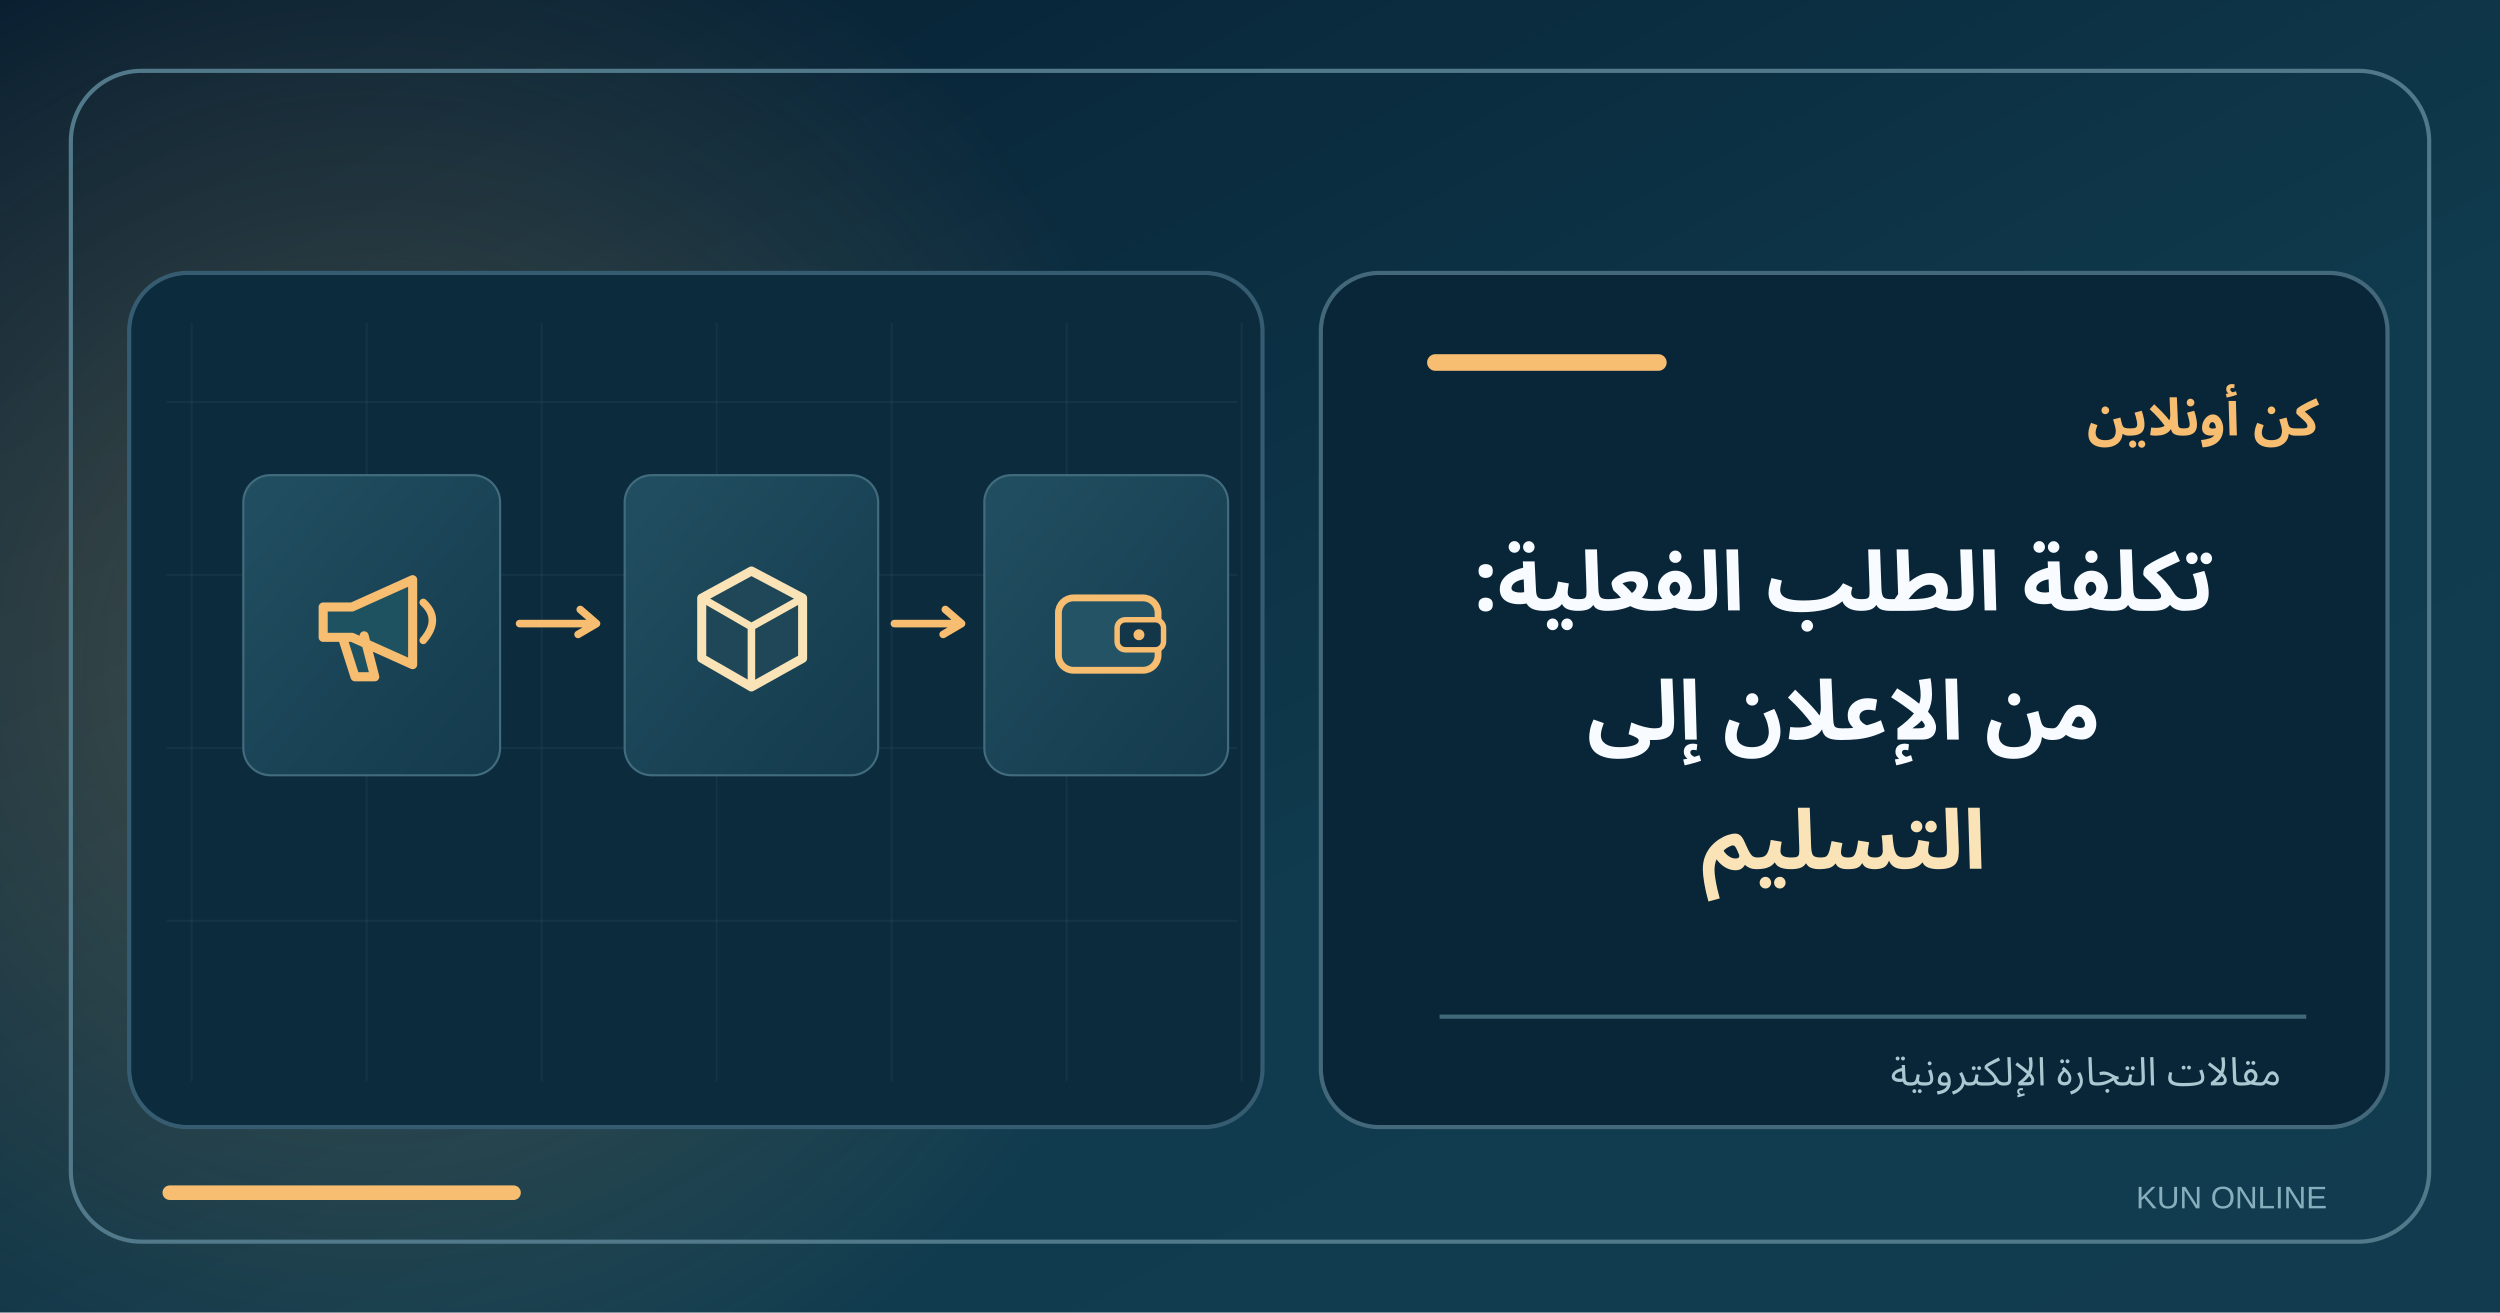
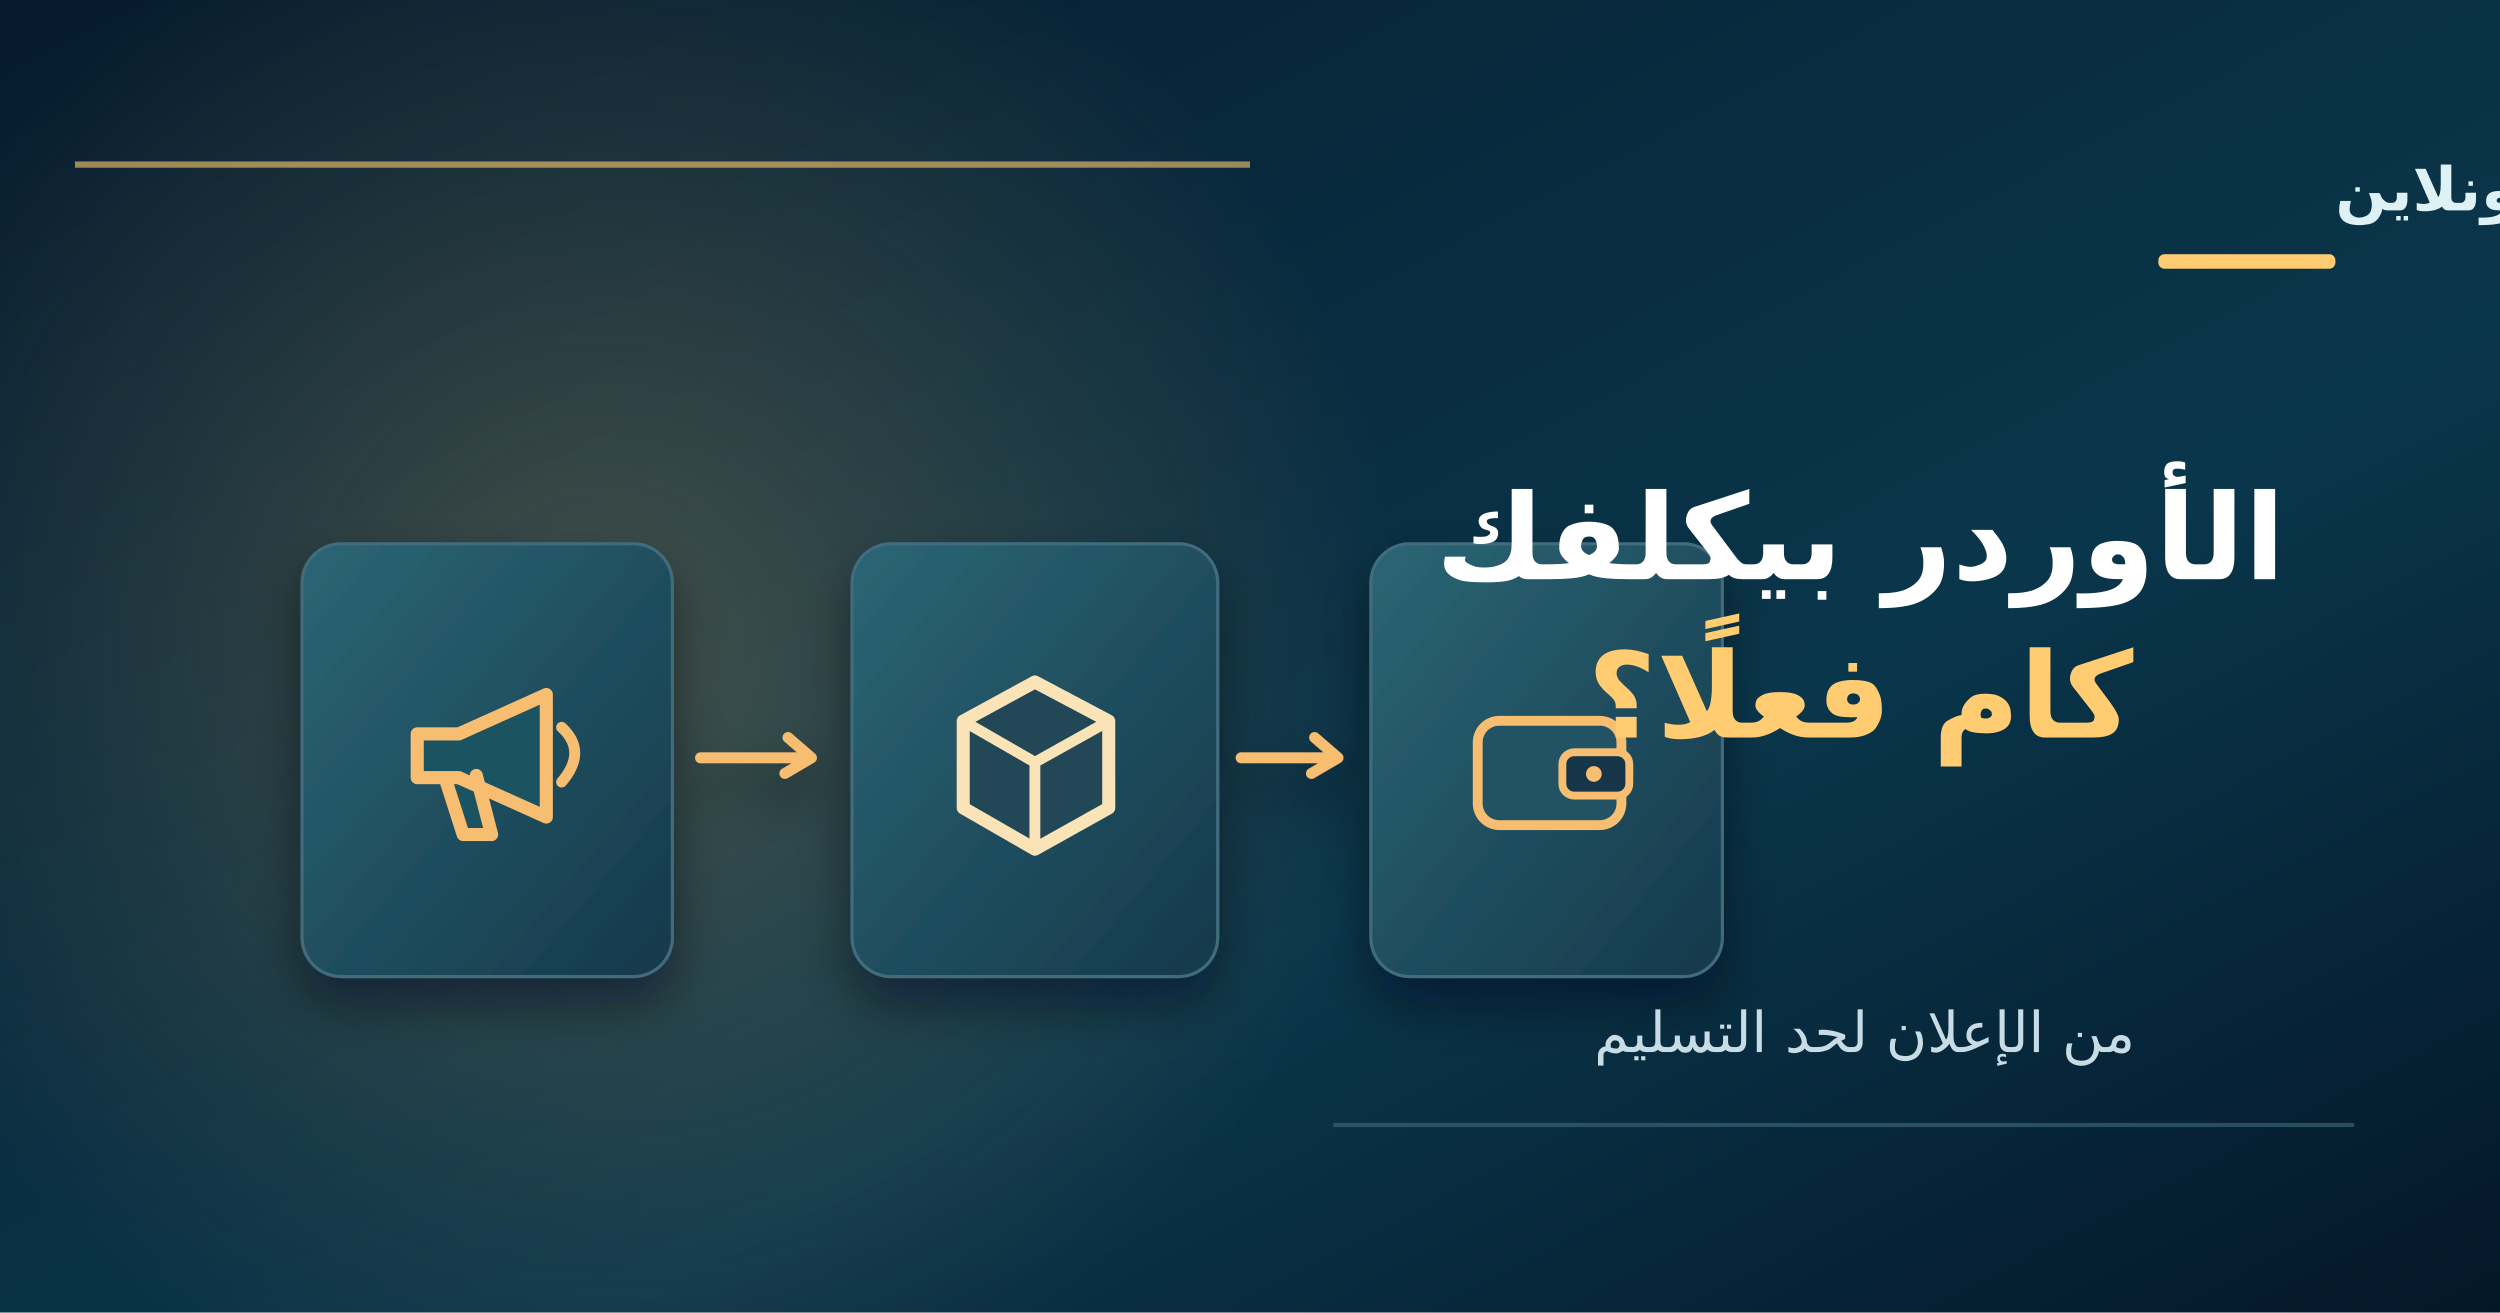
<svg xmlns="http://www.w3.org/2000/svg" width="1200" height="630" viewBox="0 0 1200 630" role="img" aria-labelledby="title desc">
  <defs>
-     <linearGradient id="back" x1="0" y1="0" x2="1" y2="1">
-       <stop stop-color="#061d30" />
-       <stop offset=".62" stop-color="#103b4e" />
-       <stop offset="1" stop-color="#123b50" />
+     <linearGradient id="bg" x1="0" y1="0" x2="1" y2="1">
+       <stop stop-color="#061b2d" />
+       <stop offset=".62" stop-color="#0a364b" />
+       <stop offset="1" stop-color="#041728" />
    </linearGradient>
+     <radialGradient id="glow">
+       <stop stop-color="#ffcc72" stop-opacity=".23" />
+       <stop offset="1" stop-color="#ffcc72" stop-opacity="0" />
+     </radialGradient>
    <linearGradient id="glass" x1="0" y1="0" x2="1" y2="1">
-       <stop stop-color="#214f61" />
-       <stop offset="1" stop-color="#143a4d" />
+       <stop stop-color="#2b6675" />
+       <stop offset="1" stop-color="#15384b" />
    </linearGradient>
-     <radialGradient id="bloom">
-       <stop stop-color="#f7bd70" stop-opacity=".24" />
-       <stop offset="1" stop-color="#f7bd70" stop-opacity="0" />
-     </radialGradient>
+     <filter id="drop" x="-30%" y="-30%" width="170%" height="170%">
+       <feDropShadow dx="0" dy="17" stdDeviation="16" flood-color="#010e19" flood-opacity=".45" />
+     </filter>
  </defs>
-   <rect width="1200" height="630" fill="url(#back)" />
-   <circle cx="180" cy="320" r="390" fill="url(#bloom)" />
-   <rect x="34" y="34" width="1132" height="562" rx="34" fill="none" stroke="#51798a" stroke-width="2" />
-   <rect x="62" y="131" width="544" height="410" rx="28" fill="#0c2b3d" stroke="#365c71" stroke-width="2" />
-   <g stroke="#508396" stroke-opacity=".10" stroke-width="1">
-     <path d="M92 155V519" />
-     <path d="M176 155V519" />
-     <path d="M260 155V519" />
-     <path d="M344 155V519" />
-     <path d="M428 155V519" />
-     <path d="M512 155V519" />
-     <path d="M596 155V519" />
-     <path d="M80 193H594" />
-     <path d="M80 276H594" />
-     <path d="M80 359H594" />
-     <path d="M80 442H594" />
-   </g>
-   <g id="topic-illustration" transform="translate(44 122) scale(.52)">
+   <rect width="1200" height="630" fill="url(#bg)" />
+   <circle cx="290" cy="310" r="381" fill="url(#glow)" />
+   <path d="M36 79H600" stroke="#ffcc72" stroke-width="3" opacity=".6" />
+   <g id="topic-art" filter="url(#drop)" transform="translate(40 108) scale(.75)">
    <rect x="140" y="204" width="237" height="277" rx="25" fill="url(#glass)" stroke="#416c7d" stroke-width="2" />
    <g transform="translate(188.5 272.5) scale(1.4)">
      <path d="M18 38H37L77 20V76L37 58H18ZM31 59L39 84H52L45 57" fill="#1f5261" stroke="#f7bd70" stroke-width="6" stroke-linecap="round" stroke-linejoin="round" />
      <path d="M84 35Q96 46 84 60" fill="none" stroke="#f7bd70" stroke-width="5" stroke-linecap="round" stroke-linejoin="round" />
    </g>
    <path d="M395 341L466 341M451 328L466 341L449 351" fill="none" stroke="#f7bd70" stroke-width="7" stroke-linecap="round" stroke-linejoin="round" />
    <rect x="492" y="204" width="234" height="277" rx="25" fill="url(#glass)" stroke="#416c7d" stroke-width="2" />
    <g transform="translate(539.5 273) scale(1.39)">
      <path d="M17 32L50 14L84 32V72L50 91L17 72Z" fill="#204757" stroke="#fae4b7" stroke-width="6" stroke-linecap="round" stroke-linejoin="round" />
      <path d="M17 32L50 51L84 32M50 51V91" fill="none" stroke="#fae4b7" stroke-width="5" stroke-linecap="round" stroke-linejoin="round" />
    </g>
    <path d="M741 341L803 341M788 328L803 341L786 351" fill="none" stroke="#f7bd70" stroke-width="7" stroke-linecap="round" stroke-linejoin="round" />
    <rect x="824" y="204" width="225" height="277" rx="25" fill="url(#glass)" stroke="#416c7d" stroke-width="2" />
    <g transform="translate(873.5 279.5) scale(1.26)">
      <rect x="15" y="30" width="73" height="53" rx="11" fill="#235365" stroke="#f7bd70" stroke-width="5" />
      <rect x="58" y="46" width="34" height="22" rx="6" fill="#133649" stroke="#f7bd70" stroke-width="4" />
      <circle cx="74" cy="57" r="4" fill="#f7bd70" stroke="none" stroke-width="0" />
    </g>
  </g>
-   <rect x="634" y="131" width="512" height="410" rx="28" fill="#092639" stroke="#436879" stroke-width="2" />
-   <rect x="685" y="170" width="115" height="8" rx="4" fill="#f7bd70" />
-   <text x="1113" y="209" direction="rtl" text-anchor="start" font-family="Cairo,Tajawal,Noto Sans Arabic,Segoe UI,Arial,sans-serif" font-size="25" font-weight="700" fill="#f7bd70">كن أونلاين</text>
-   <g id="article-title">
-     <text x="885" y="293" text-anchor="middle" direction="rtl" unicode-bidi="plaintext" font-family="Cairo,Tajawal,Noto Sans Arabic,Segoe UI,Arial,sans-serif" font-size="40" font-weight="700" letter-spacing="0" fill="#f8fbff">تكلفة الطلب الفعلية:</text>
-     <text x="885" y="355" text-anchor="middle" direction="rtl" unicode-bidi="plaintext" font-family="Cairo,Tajawal,Noto Sans Arabic,Segoe UI,Arial,sans-serif" font-size="40" font-weight="700" letter-spacing="0" fill="#f8fbff">من الإعلان إلى</text>
-     <text x="885" y="417" text-anchor="middle" direction="rtl" unicode-bidi="plaintext" font-family="Cairo,Tajawal,Noto Sans Arabic,Segoe UI,Arial,sans-serif" font-size="40" font-weight="700" letter-spacing="0" fill="#fae4b7">التسليم</text>
+   <text x="1121" y="101" direction="rtl" text-anchor="end" font-family="Cairo,Tajawal,Segoe UI,Arial,sans-serif" font-size="29" font-weight="700" fill="#def2f5">كن أونلاين</text>
+   <rect x="1036" y="122" width="85" height="7" rx="3" fill="#ffcc72" />
+   <g id="hook">
+     <text x="893" y="278" direction="rtl" unicode-bidi="plaintext" text-anchor="middle" font-family="Cairo,Tajawal,Segoe UI,Arial,sans-serif" font-size="57" font-weight="900" fill="#ffffff">الأوردر بيكلفك</text>
+     <text x="893" y="354" direction="rtl" unicode-bidi="plaintext" text-anchor="middle" font-family="Cairo,Tajawal,Segoe UI,Arial,sans-serif" font-size="57" font-weight="900" fill="#ffcc72">كام فعلًا؟</text>
  </g>
-   <path d="M691 488H1107" stroke="#426979" stroke-width="2" />
-   <text x="1095" y="521" direction="rtl" text-anchor="start" font-family="Cairo,Tajawal,Noto Sans Arabic,Segoe UI,Arial,sans-serif" font-size="19" fill="#a9c8d2">مقالات التجارة الإلكترونية</text>
-   <rect x="78" y="569" width="172" height="7" rx="3.5" fill="#f7bd70" />
-   <text x="1117" y="580" direction="rtl" text-anchor="start" font-family="Arial,sans-serif" font-size="15" fill="#87aebc">KUN ONLINE</text>
+   <text x="895" y="505" direction="rtl" text-anchor="middle" font-family="Cairo,Tajawal,Segoe UI,Arial,sans-serif" font-size="27" fill="#c8dce5">من الإعلان لحد التسليم</text>
+   <path d="M640 540H1130" stroke="#3f6d7f" stroke-width="2" opacity=".6" />
</svg>
